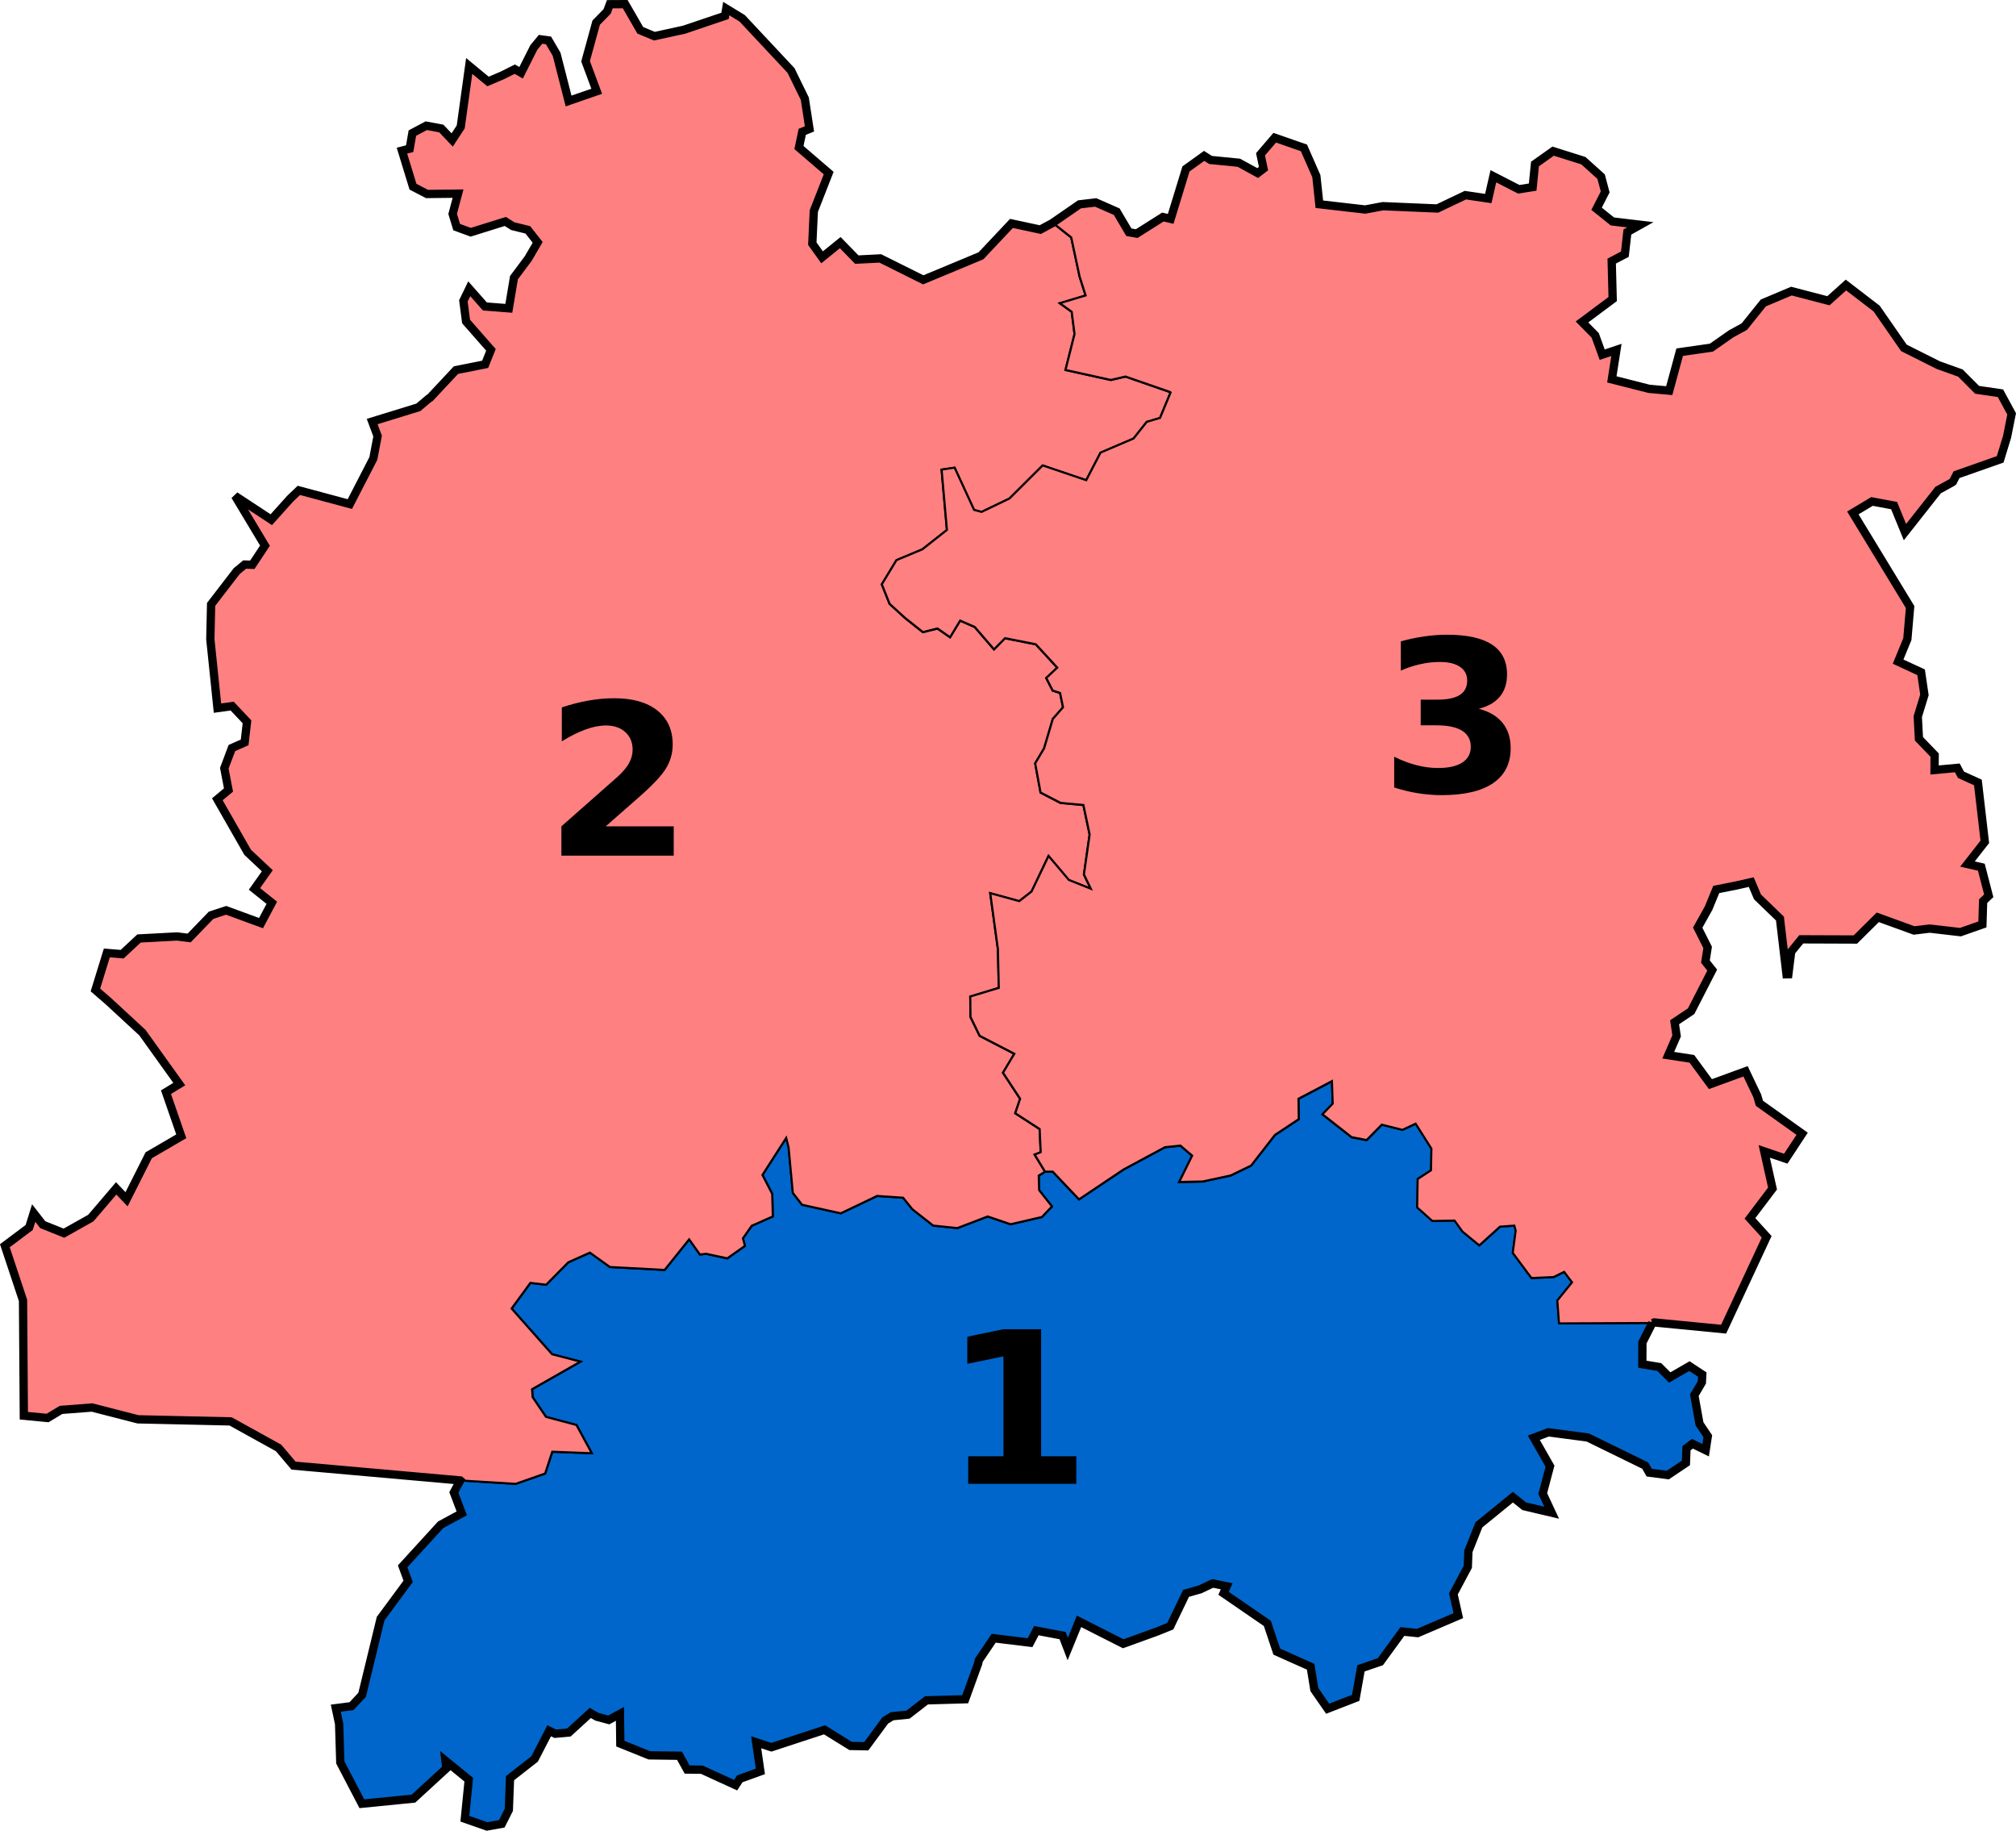
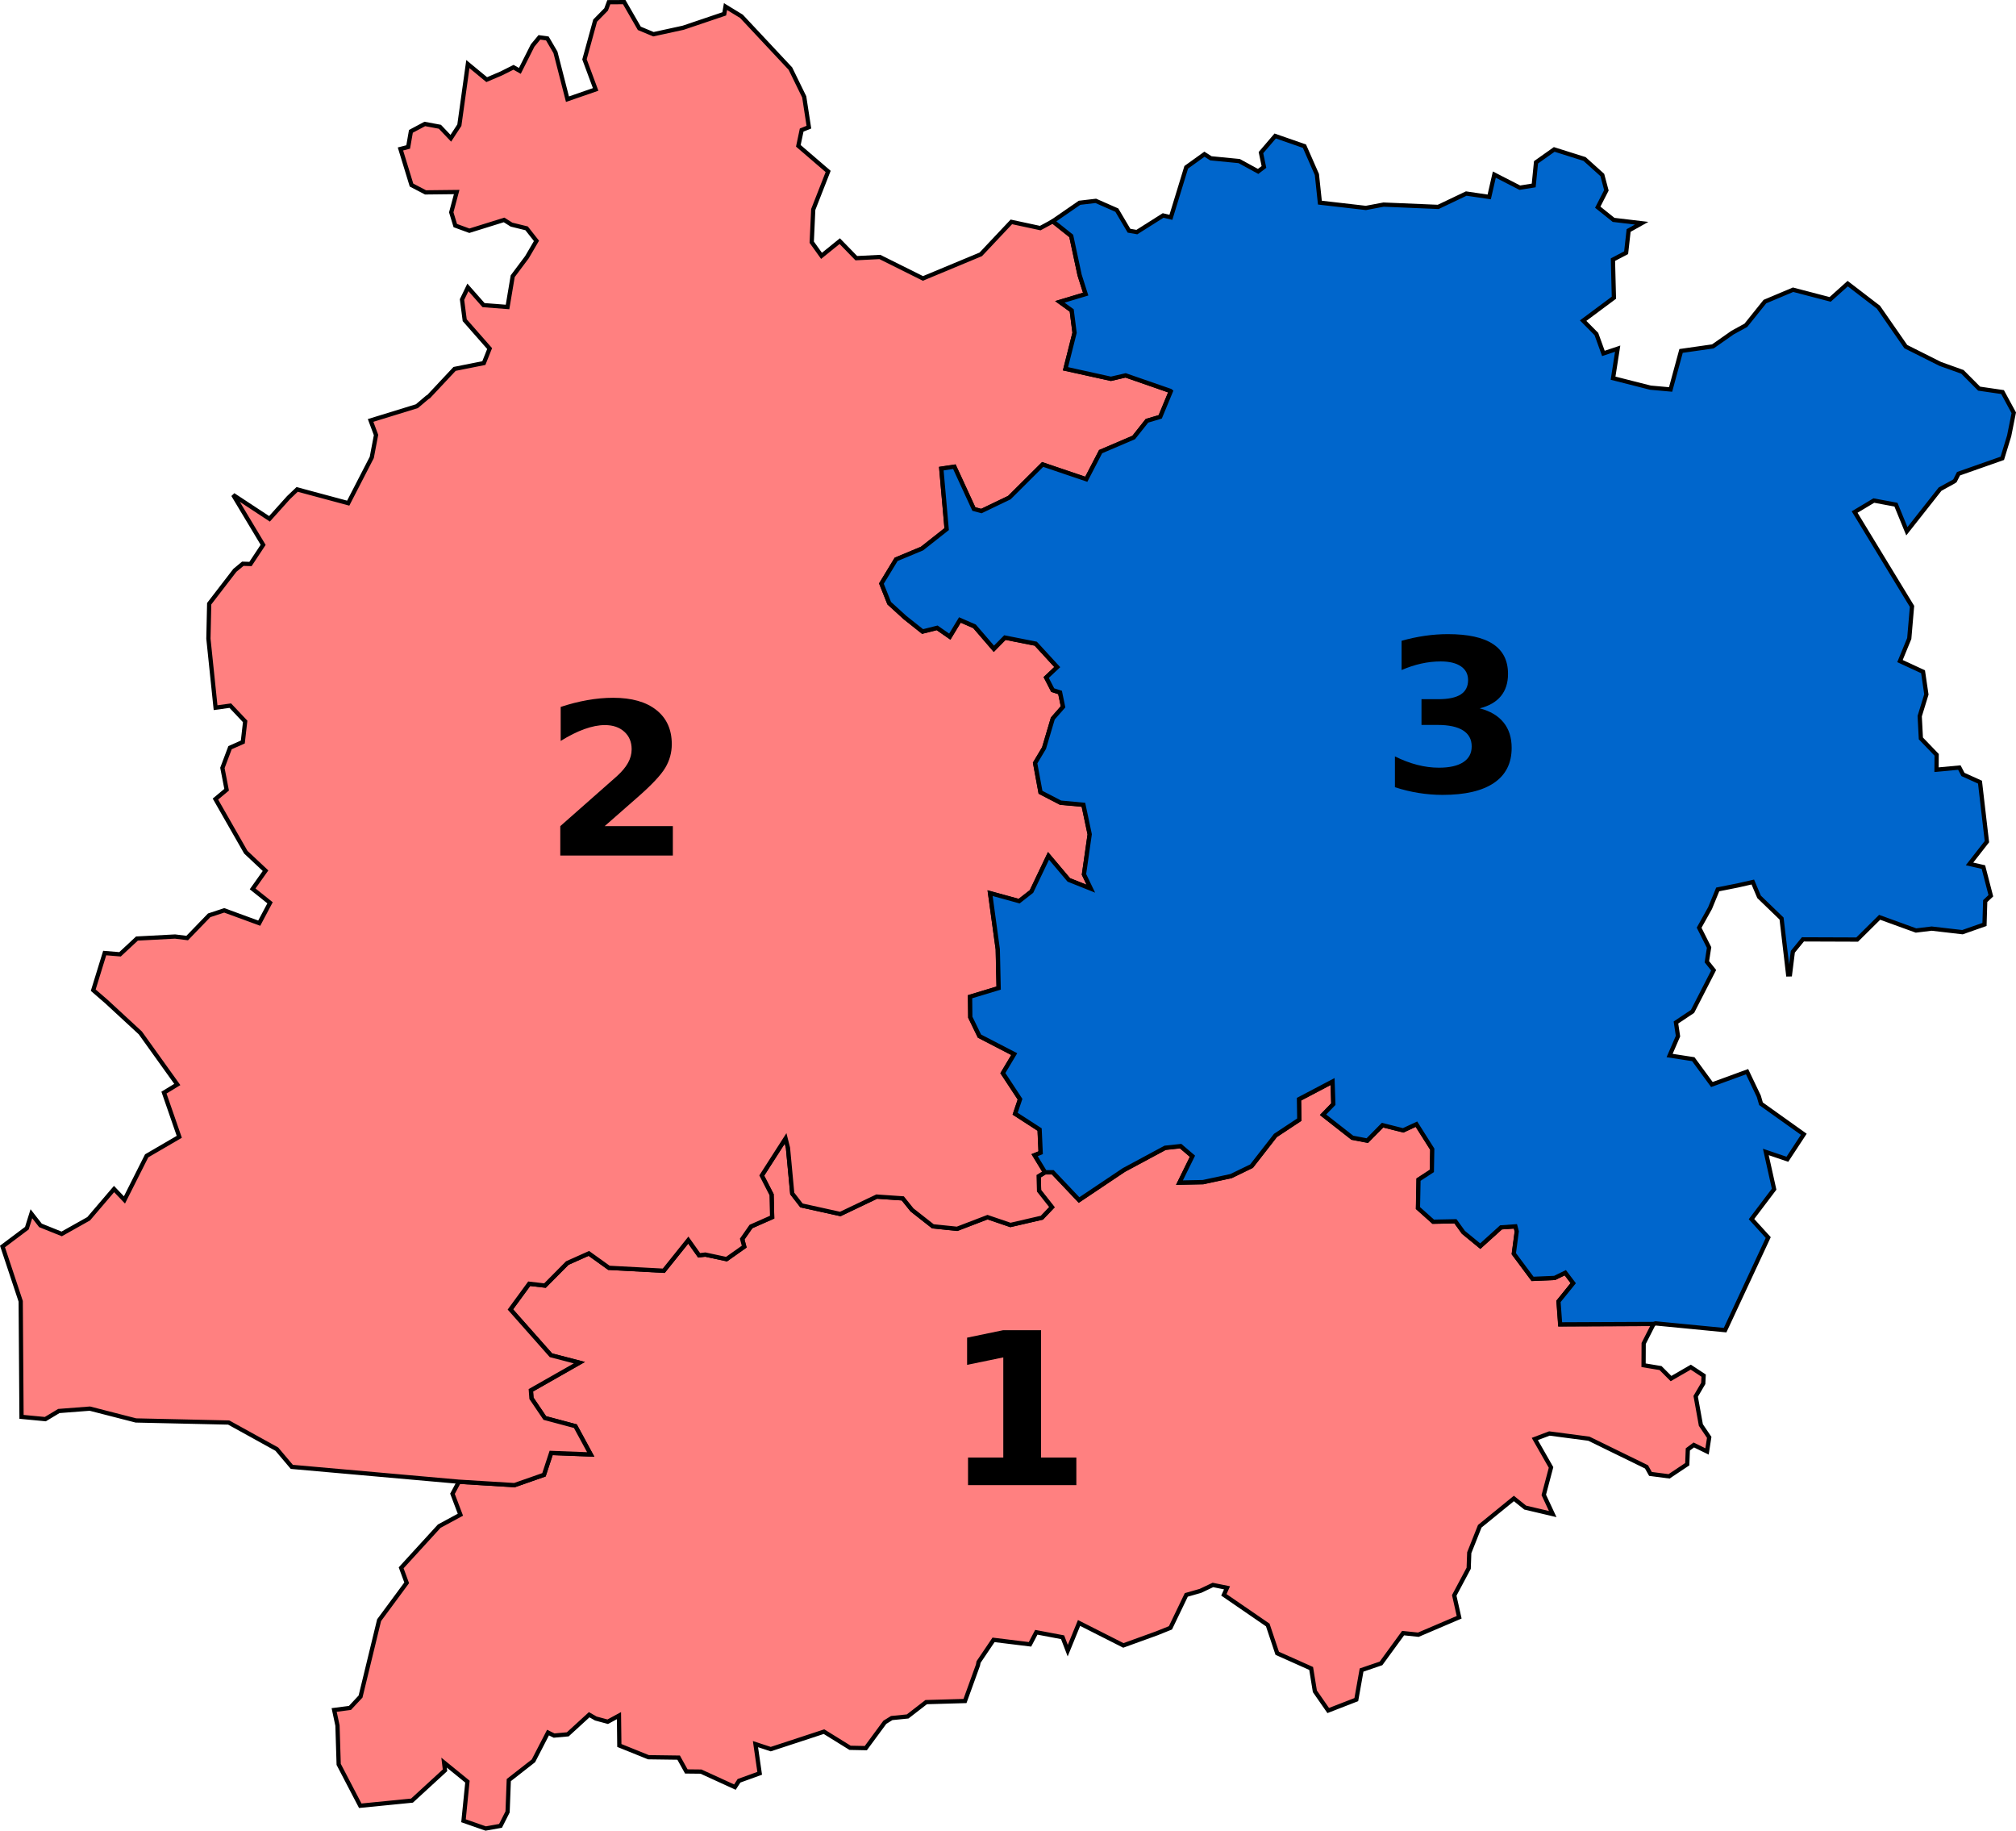
- <svg xmlns="http://www.w3.org/2000/svg" width="973.082" height="883.432" viewBox="0 0 973.082 883.432">
-   <path d="M672.968,599.958l-7.2-1.384L651.66,587.523l4.946-5.114-0.356-10.883-16.175,8.508,0.14,9.845-11.472,7.592-11.519,14.773-9.864,4.787-13.492,2.908-11.351.234,6.246-12.688-5.684-4.862-7.461.8-19.906,10.687L534.15,628.56l-12.66-13.352H517.76l-3.039,1.86,0.2,7.031,6.19,7.854-4.824,5.077-15.147,3.506-11.043-3.758-14.652,5.61-11.659-1.206-10.042-7.891-4.47-5.554-12.547-.86-17.54,8.378-18.691-4.123-4.441-5.731-2.066-21.991-1.15-4.544-11.463,17.877,4.713,9.182,0.281,10.846-10.192,4.507-4.226,6.059,0.963,3.637-8.508,6.012L354.174,654.8l-2.973.346-5.208-7.321-11.828,14.754-26.395-1.4-9.677-6.938-10.378,4.637-10.762,10.846-7.583-.879L260.3,681.217l19.532,22.057,13.707,3.562-23.366,13.3,0.281,3.87,6.424,9.481,14.726,3.927,7.4,13.623-19.074-.729-3.45,10.519-14.23,4.983-26.76-1.646-3.086,5.788,3.815,10.079-10.2,5.516L207.68,805.6l2.664,7.227-13.286,17.989-8.929,36.764-5.114,5.48-7.6.982,1.6,7.508,0.58,18.682,10.4,19.925,24.908-2.469,15.9-14.6-0.449-3.7L239.6,908.55l-1.889,18.831,10.687,3.74,7.143-1.281,3.394-6.723,0.58-15.305,11.865-9.275,7.031-13.6,2.917,1.44,6.592-.6,10.322-9.444,3.17,1.823,5.76,1.552,5.4-2.936,0.177,14.371L326.78,896.8l14.539,0.2,3.693,6.648,7.059,0.075,16.344,7.47,1.982-3.049,9.949-3.6-2.029-14.063,7.358,2.413,25.647-8.415,12.557,7.779,7.583,0.15,9.163-12.435,3.31-2.048,7.676-.767,8.92-6.9,18.691-.533,6.246-17.259,0.29-1.5,7.218-10.686,17.55,2.15,3.048-5.806,12.66,2.393,2.478,6.461,5.451-13.333L555.5,842.955l16.157-5.844,6.535-2.627,7.62-15.848,6.8-1.936,6.021-2.852,6.8,1.383-1.515,3.375,21.14,14.52L629.6,846.75l16.344,7.3,1.786,11,6.433,9.256,13.53-5.255,2.534-14.239,9.369-3.2,10.631-14.576,7.339,0.767,19.653-8.4-2.365-10.537,6.957-13.052,0.271-7.49,5.068-12.744,16.418-13.371,5.47,4.385,13.249,3.123-4.31-9.238,3.5-13.22-7.817-13.7,7.022-2.646,19.018,2.505,27.751,13.567,1.907,3.394,8.966,1.169,8.751-5.844,0.281-7.124,2.87-2.141,6.377,3.123,1.047-6.778-4.02-5.956-2.487-13.81,3.637-6.208,0.187-3.758-6.19-4.077-9.518,5.5-5.049-5.058-8.172-1.356,0.038-10.5,4.787-9.406-44.945.2-0.8-11.052,7.1-8.77-3.824-5.04L763.272,666l-10.649.477L743.59,654.33,745,643.615l-0.627-2.431-6.938.477L727.424,650.7l-8.106-6.648-3.833-5.33-10.7.215-7.358-6.573,0.14-6.61,0.131-7.068,6.433-4.2,0.2-10.481-7.62-12.033-6.386,2.973-9.949-2.487Z" transform="translate(-13.335 -49.751)" fill="#06c" stroke="#000" />
-   <path d="M104.642,502.373l-5.853-.729-18.344.972-8.153,7.592-7.386-.617-5.517,17.877,6.349,5.5,16.334,15.081,17.8,24.833L93.45,576.79l7.377,21.29-15.708,9.154-10.7,21.225-5.012-5.245-12.22,14.315-13,7.3-10.22-4.1-4.376-5.61-2.169,6.957-11.743,8.817,8.77,26.386,0.393,55.642,11.463,1.093,6.5-3.908,14.951-1.15,22.168,5.694,44.571,1,0.2,0.038,23.113,12.781,7.209,8.527,80.438,7.144,26.769,1.646,14.23-4.983,3.45-10.519,19.065,0.729-7.4-13.623-14.717-3.927-6.424-9.481-0.29-3.87,23.366-13.3-13.7-3.562-19.532-22.057,9.06-12.379,7.592,0.879,10.753-10.846,10.388-4.637,9.677,6.938,26.395,1.4L345.973,647.8l5.2,7.321,2.982-.346,10.229,2.188,8.508-6.012-0.963-3.637,4.226-6.059,10.192-4.507L386.065,625.9l-4.713-9.182,11.463-17.877,1.15,4.544,2.057,21.991,4.451,5.731,18.691,4.123,17.54-8.378,12.547,0.86,4.46,5.554,10.051,7.891,11.659,1.206,14.652-5.61,11.043,3.758,15.147-3.506,4.815-5.077-6.18-7.854-0.2-7.031,3.039-1.86-5.012-8.237,2.908-1.169L515.131,594.6l-11.781-7.611L505.707,580l-8.265-12.547,5.47-9.154-16.736-8.677-4.413-9.079-0.122-9.864,13.773-4.18-0.43-18.7-3.7-26.993,14.006,3.833L511.233,480l8.19-17.166,9.78,11.594,10.621,4.236-3.319-6.9,2.749-19.3-3.011-14.221-11.024-1-9.649-5-2.59-14.1,4.3-7.209,4.208-14.221,4.927-5.629-1.431-6.9-3.553-1.15-3.123-6.059,5.32-5.021-10.359-11.267-14.848-2.936-5.311,5.4L483.8,352.347l-7.04-3.086-4.871,8.032-6.087-4.217-7.022,1.758-8.49-6.76-7.583-6.9-3.749-9.425,7.078-11.65,12.482-5.227,11.856-9.35L467.8,276.417l6.283-.954,9.388,20.4,3.628,0.954,13.473-6.461L516.6,274.4l21.019,7.125,6.91-13.3,15.942-6.816,6.368-8.051,6.4-1.879,5.114-12.323-0.252-.187-21.533-7.49-7.059,1.664-21.9-4.843,4.376-17.316-1.374-10.753-5.722-4.123,12.436-3.74-2.908-9.135-4.03-18.868L521.5,157.3l-6.04,3.254-13.912-2.992-14.726,15.633L458.97,184.787l-20.729-10.331-11.351.57-7.985-8.2-8.77,7.087-4.713-6.573,0.72-15.745,7.181-18.316-14.352-12.342,1.6-7.583,3.478-1.4L401.8,97.374l-6.648-13.6L371.576,58.591,363.881,53.9,363.293,57.4l-19.775,6.685-14.334,3.123-6.8-2.833-7.274-12.622-7.424.038-1.3,3.487L301.1,60.667l-5.124,18.644,5.376,14.483-13.576,4.694L282,75.936l-3.909-6.685-3.833-.533-3.263,3.946-6.143,12.2L261.8,83.126l-5.965,2.992-6.947,2.954-9.079-7.49L235.714,111l-4.114,6.3-5.255-5.535-7.265-1.356-6.7,3.562-1.309,7.527-3.721.954,5.32,17.382,6.76,3.525,15-.168-2.609,9.771,1.935,6.377,6.778,2.487,16.718-5.208,3.581,2.263,7.265,1.786,4.759,6.04-4.591,7.854-6.853,9.163-2.487,14.81-11.547-.9-7.545-8.546-2.833,5.863,1.3,9.949,12,13.66-2.786,6.994-14.1,2.8-12.473,13.314-0.627.365-5.049,4.273-22.29,6.863,2.618,7.012-2.048,10.79-11.351,22.019-24.6-6.61-4.161,3.964-9.154,10.192-17.484-11.5,14.427,24.029-6.1,9.219-3.693-.112-3.824,3.16L115.232,341.4l-0.374,16.821,3.45,33.239,7.087-.982,7.162,7.592-1.131,9.92-6.152,2.721-3.675,9.752,2.029,10.5-5.385,4.488,14.624,25.582,9.5,8.911-6.208,8.751,8.378,6.7-5.208,9.808-16.849-6.171-7.265,2.393Z" transform="translate(-13.335 -49.751)" fill="#ff8080" stroke="#000" />
-   <path d="M838.929,572.9l-8.957-12.2-11.407-1.758,4.039-9.331-0.982-6.573,7.985-5.33,10.173-19.831-3.272-4.1,1.066-6.844-4.8-9.537,5.255-9.425,3.7-9,9.733-1.935,7.162-1.627,3.011,7.125L872.478,493l3.16,26.9,0.9-.019,1.365-10.9,4.862-5.956,26.124,0.094L919.705,492.4l17.512,6.358,7.536-.917L959.6,499.56l10.6-3.721,0.346-11.248,2.711-2.571-3.581-13.81-6.685-1.515,8.368-10.715-3.329-28.648-8.19-3.721-1.739-3.319-11,1.019,0.056-7.162-7.592-7.891-0.561-10.715,3.216-10.463-1.608-10.921-11.108-5.133,4.47-10.865,1.328-15.484-27.638-45.413,9.247-5.535,10.659,1.992,5.245,12.8,16.007-20.289,6.5-3.581,0.655-.439,1.721-3.394,21.084-7.415,3.31-10.827,2.216-11.108-5.4-9.967-11.276-1.646-8.051-8.088-10.659-3.815-16.605-8.331-13.174-18.971-14.81-11.36-8.452,7.592-17.849-4.656-13.576,5.713-9.163,11.416-6.433,3.525-9.471,6.629L824.083,219.7l-5.041,18.558-9.752-.879-17.952-4.563,2.216-14.212-6.872,2.3-3.376-9.331-6.386-6.461,14.82-11.033-0.467-18.335,6.358-3.338,1.2-10.687,6.264-3.506-13.5-1.608-7.629-6.115,4.161-8.125-1.964-7.377-8.555-7.7-14.6-4.6-8.77,6.208-1.113,11.136L746.43,141.1l-12.276-6.3L731.7,145.552l-11.071-1.627-13.5,6.433-26.292-1.113-8.546,1.608-22.14-2.553-1.44-13.548-5.993-13.641-14.1-4.909-6.853,8.013,1.44,6.9-2.8,2.15-9.107-4.984-13.651-1.337-3.095-1.973-8.77,6.3-7.386,24.1-3.74-.9L562,162.474l-3.787-.655-5.863-9.92-10.135-4.46-7.817.917-12.884,8.892,8.883,7.068,4.039,18.868,2.908,9.135-12.436,3.74,5.722,4.142L532,210.954l-4.366,17.316,21.888,4.824,7.059-1.646,21.542,7.471,0.243,0.2-5.105,12.3-6.4,1.9-6.377,8.032-15.942,6.816-6.9,13.3-21.019-7.125L500.6,290.3l-13.473,6.479L483.5,295.8l-9.388-20.383-6.283.935,2.571,29.125-11.856,9.35-12.482,5.208-7.087,11.669,3.758,9.425,7.573,6.9,8.49,6.741,7.022-1.758,6.1,4.236,4.862-8.032,7.04,3.067,9.312,10.809,5.32-5.385,14.848,2.936,10.359,11.267-5.32,5,3.123,6.078,3.553,1.131,1.431,6.919-4.927,5.629L517.3,410.892,513,418.1l2.6,14.081,9.649,5,11.024,1.019,3.011,14.221-2.749,19.3,3.31,6.882-10.612-4.236-9.78-11.575-8.19,17.148-5.946,4.656-14.006-3.852,3.7,27.012,0.421,18.7-13.763,4.161,0.112,9.864,4.423,9.1,16.736,8.658-5.47,9.154,8.265,12.566-2.356,6.975,11.781,7.629,0.505,11.173-2.908,1.169,5.012,8.237h3.721l12.66,13.352,21.561-14.445,19.9-10.706,7.461-.8,5.694,4.862-6.246,12.707,11.351-.234,13.492-2.908,9.864-4.787,11.51-14.791,11.482-7.592-0.15-9.845,16.175-8.508,0.365,10.883-4.956,5.114,14.109,11.052,7.209,1.384,7.321-7.415,9.939,2.506,6.4-2.973,7.611,12.033L704.048,614.5l-6.433,4.2-0.131,7.068-0.131,6.61,7.349,6.573,10.7-.215,3.843,5.33,8.106,6.648,10-9.041,6.938-.5,0.636,2.45-1.421,10.715,9.032,12.127,10.659-.458,5.114-2.506,3.815,5.04-7.1,8.77,0.8,11.052,44.945-.2,1.028-.272,33.473,3.254,20.775-44.581L858,637.683l10.892-14.39L864.9,605.36l10.378,3.525,7.91-12.033-20.617-14.7-1.056-3.619-5.638-11.818Z" transform="translate(-13.335 -49.751)" fill="#ff8080" stroke="#000" />
-   <path d="M978.909,239.5l-11.276-1.646-8.051-8.088-10.659-3.815-16.605-8.331-13.174-18.971-14.81-11.36-8.452,7.592-17.849-4.656-13.576,5.713-9.163,11.416-6.433,3.525-9.472,6.629L824.083,219.7l-5.041,18.558-9.752-.879-17.952-4.563,2.216-14.212-6.872,2.3-3.376-9.331-6.386-6.461,14.82-11.033-0.468-18.335,6.358-3.338,1.2-10.687,6.264-3.506-13.5-1.608-7.629-6.115,4.161-8.125-1.963-7.377-8.555-7.7-14.6-4.6-8.77,6.208-1.113,11.136L746.43,141.1l-12.276-6.3L731.7,145.552l-11.071-1.627-13.5,6.433-26.292-1.113-8.546,1.608-22.14-2.552-1.44-13.548-5.993-13.642-14.1-4.909-6.853,8.013,1.44,6.9-2.8,2.15-9.107-4.984-13.651-1.337-3.095-1.973-8.77,6.3-7.386,24.1-3.74-.9L562,162.474l-3.787-.655-5.863-9.92-10.135-4.46-7.817.917-12.884,8.892-0.017.051-6.04,3.254-13.913-2.992-14.726,15.633L458.97,184.787l-20.729-10.331-11.351.57-7.985-8.2-8.77,7.087-4.713-6.573,0.72-15.745,7.181-18.316-14.352-12.342,1.6-7.582,3.478-1.4L401.8,97.374l-6.648-13.6L371.576,58.591,363.882,53.9,363.293,57.4l-19.775,6.685-14.334,3.123-6.8-2.833-7.274-12.622-7.424.037-1.3,3.487L301.1,60.667l-5.123,18.644,5.376,14.483-13.576,4.694L282,75.936l-3.909-6.685-3.833-.533-3.263,3.945-6.143,12.2L261.8,83.126l-5.965,2.992-6.947,2.954-9.079-7.489L235.714,111l-4.114,6.3-5.255-5.535-7.265-1.356-6.7,3.562-1.309,7.527-3.721.954,5.32,17.382,6.76,3.525,15-.168-2.609,9.771,1.935,6.377,6.779,2.487,16.718-5.208,3.581,2.263,7.265,1.786,4.759,6.04-4.591,7.854-6.853,9.163-2.487,14.81-11.547-.9-7.546-8.546-2.833,5.863,1.3,9.949,12,13.66-2.786,6.994-14.1,2.8-12.472,13.314-0.627.365-5.049,4.273-22.29,6.863,2.618,7.013-2.047,10.79-11.351,22.019-24.6-6.61-4.161,3.964-9.154,10.192-17.484-11.5,14.427,24.029-6.1,9.219-3.694-.112-3.824,3.16L115.232,341.4l-0.374,16.821,3.45,33.239,7.087-.982,7.162,7.592-1.131,9.92-6.153,2.721-3.674,9.752,2.029,10.5-5.385,4.488,14.623,25.582,9.5,8.911-6.208,8.751,8.377,6.7-5.208,9.808-16.849-6.171-7.265,2.393-10.572,10.945-5.853-.729-18.344.973-8.153,7.592-7.386-.617-5.517,17.877,6.349,5.5,16.334,15.081,17.8,24.833L93.45,576.79l7.377,21.289L85.12,607.233l-10.7,21.225-5.012-5.245-12.22,14.315-13,7.3-10.22-4.1-4.376-5.61-2.169,6.956-11.743,8.817,8.77,26.386,0.393,55.642,11.463,1.093,6.5-3.908,14.951-1.15,22.168,5.694,44.571,1,0.2,0.038,23.113,12.781,7.209,8.527,80.438,7.144,0.03,0.025-3.086,5.788,3.815,10.079-10.2,5.516L207.681,805.6l2.664,7.227-13.286,17.989-8.929,36.764-5.115,5.48-7.6.981,1.6,7.508,0.58,18.681,10.4,19.925,24.908-2.469,15.9-14.6-0.448-3.7L239.6,908.55l-1.889,18.831,10.687,3.74,7.143-1.281,3.394-6.723,0.58-15.305,11.865-9.275,7.031-13.6,2.917,1.44,6.592-.6,10.322-9.443,3.169,1.823,5.76,1.552,5.4-2.936,0.178,14.371L326.78,896.8l14.539,0.2,3.693,6.648,7.059,0.076,16.344,7.47,1.982-3.048,9.949-3.6-2.029-14.063,7.359,2.413,25.647-8.415,12.557,7.78,7.582,0.149,9.163-12.435,3.31-2.047,7.676-.767,8.92-6.9,18.691-.533,6.246-17.26,0.29-1.5,7.218-10.687,17.55,2.151,3.048-5.806,12.66,2.393,2.478,6.461,5.451-13.333L555.5,842.955l16.157-5.844,6.536-2.627,7.62-15.847,6.8-1.936,6.021-2.852,6.8,1.383-1.514,3.375,21.14,14.52,4.554,13.623,16.344,7.3,1.786,11,6.433,9.256,13.529-5.255,2.534-14.239,9.369-3.2,10.631-14.576,7.339,0.767,19.653-8.4-2.365-10.537,6.956-13.052,0.271-7.489,5.068-12.745,16.418-13.371,5.47,4.385,13.249,3.123-4.31-9.238,3.5-13.22-7.817-13.7,7.022-2.646,19.018,2.505,27.751,13.567,1.907,3.394,8.966,1.169,8.751-5.844,0.281-7.124,2.871-2.141,6.377,3.123,1.047-6.779-4.02-5.956-2.487-13.81,3.637-6.208,0.187-3.758-6.189-4.077-9.518,5.5-5.049-5.059-8.172-1.356,0.037-10.5,4.787-9.406h-0.029l0.973-.257,33.473,3.254,20.776-44.581L858,637.683l10.893-14.39L864.9,605.36l10.378,3.525,7.91-12.033-20.617-14.7-1.056-3.619-5.638-11.818L838.93,572.9l-8.957-12.2-11.407-1.758,4.039-9.331-0.981-6.573,7.985-5.33,10.173-19.831-3.272-4.1,1.066-6.844-4.8-9.537,5.255-9.425,3.7-9,9.733-1.935,7.162-1.627,3.011,7.125L872.478,493l3.161,26.9,0.9-.019,1.365-10.9,4.862-5.956,26.124,0.094L919.705,492.4l17.512,6.358,7.536-.917,14.848,1.721,10.6-3.721,0.346-11.248,2.711-2.571-3.581-13.81-6.685-1.514,8.368-10.715-3.329-28.649-8.19-3.721-1.739-3.319-11,1.019,0.056-7.162-7.592-7.891-0.561-10.715,3.216-10.463-1.608-10.921-11.107-5.133,4.469-10.865,1.328-15.483-27.638-45.413,9.247-5.535,10.659,1.991,5.245,12.8,16.007-20.289,6.5-3.581,0.655-.439,1.721-3.394,21.084-7.415,3.31-10.827,2.216-11.108Z" transform="translate(-13.335 -49.751)" fill="none" stroke="#000" stroke-width="4" />
-   <text transform="translate(455.354 716.03)" font-size="102.328" font-family="DejaVu Sans" font-weight="700">1</text>
-   <text transform="translate(262.883 412.895)" font-size="102.328" font-family="DejaVu Sans" font-weight="700">2</text>
-   <text transform="translate(666.101 382.244)" font-size="102.328" font-family="DejaVu Sans" font-weight="700">3</text>
+ <svg xmlns="http://www.w3.org/2000/svg" width="951.213" height="863.568" viewBox="0 0 951.213 863.568">
+   <path d="M688.071,642.67l-7.054-1.356L667.2,630.487l4.846-5.011-0.348-10.663-15.847,8.336,0.138,9.646-11.24,7.438-11.285,14.473-9.664,4.69-13.218,2.849-11.121.229,6.119-12.431L600,645.281l-7.31.788-19.5,10.47-21.124,14.153-12.4-13.081h-3.655l-2.977,1.823,0.192,6.889,6.064,7.695-4.727,4.974-14.84,3.435L508.9,678.744l-14.354,5.5-11.423-1.182-9.838-7.731-4.379-5.441-12.293-.843-17.185,8.208-18.312-4.04L416.77,667.6l-2.025-21.545-1.127-4.452-11.231,17.514,4.617,9,0.275,10.626L397.3,683.15l-4.141,5.936,0.944,3.563-8.336,5.89L375.741,696.4l-2.913.339-5.1-7.173-11.588,14.455-25.86-1.374-9.481-6.8-10.168,4.543-10.544,10.626-7.429-.861-8.885,12.128,19.136,21.609,13.429,3.49-22.892,13.026,0.275,3.792,6.293,9.289,14.428,3.848,7.246,13.347L303,789.968l-3.38,10.305-13.942,4.882-26.217-1.612-3.023,5.67,3.738,9.875-9.994,5.4-17.963,19.649,2.61,7.08-13.017,17.624-8.748,36.019-5.011,5.369-7.447.962,1.567,7.356,0.568,18.3,10.186,19.521,24.4-2.419,15.582-14.3-0.439-3.627L263.492,945l-1.851,18.449,10.47,3.664,7-1.255,3.325-6.586,0.568-15,11.624-9.087,6.889-13.328,2.858,1.411,6.458-.586,10.113-9.252,3.105,1.786,5.643,1.521,5.295-2.876,0.174,14.079,13.741,5.542,14.244,0.192,3.619,6.514,6.916,0.074,16.012,7.319,1.942-2.987,9.747-3.527L399.395,927.3l7.209,2.364,25.127-8.245,12.3,7.622,7.429,0.146L460.439,917,463.682,915l7.52-.751,8.739-6.761,18.312-.522,6.119-16.91,0.284-1.466,7.072-10.47,17.194,2.107,2.986-5.688,12.4,2.345,2.428,6.33,5.341-13.063,20.9,10.589,15.829-5.725,6.4-2.574,7.466-15.526,6.659-1.9,5.9-2.794,6.659,1.355-1.484,3.307,20.711,14.226,4.461,13.347,16.012,7.154,1.749,10.773,6.3,9.069,13.255-5.148,2.482-13.951,9.179-3.133,10.416-14.281,7.191,0.751,19.255-8.226-2.317-10.323,6.815-12.788,0.266-7.338,4.965-12.486,16.085-13.1,5.359,4.3,12.98,3.059-4.223-9.051,3.426-12.952-7.658-13.42,6.879-2.592,18.632,2.454,27.188,13.292,1.869,3.326,8.785,1.145,8.574-5.725,0.275-6.98,2.812-2.1,6.247,3.059,1.026-6.641-3.939-5.835-2.437-13.53,3.563-6.082,0.183-3.682-6.064-3.994-9.325,5.386-4.946-4.956-8.006-1.328L818.48,738.3l4.69-9.215-44.034.192-0.788-10.828,6.952-8.592-3.747-4.937-5.011,2.455-10.433.467-8.849-11.9,1.383-10.5-0.614-2.382-6.8.467-9.811,8.858-7.942-6.513-3.755-5.221-10.479.211-7.209-6.44,0.138-6.476,0.128-6.925,6.3-4.113,0.192-10.268-7.466-11.789-6.256,2.913-9.747-2.437Z" transform="translate(-42.942 -104.581)" fill="#ff8080" stroke="#000" stroke-width="2" />
+   <path d="M131.269,547.064l-5.734-.715-17.972.953-7.988,7.438-7.236-.6-5.4,17.514,6.22,5.386,16,14.775,17.441,24.33-6.293,3.829,7.228,20.858L112.143,649.8l-10.479,20.794-4.91-5.139L84.781,679.477l-12.733,7.154L62.035,682.61l-4.287-5.5-2.125,6.815-11.505,8.638,8.592,25.851,0.385,54.514L64.326,774l6.367-3.829,14.647-1.127,21.719,5.579,43.668,0.981,0.192,0.037,22.644,12.522,7.063,8.354,78.807,7,26.226,1.612,13.942-4.882,3.38-10.305,18.678,0.715-7.246-13.347-14.418-3.848-6.293-9.289-0.284-3.792,22.892-13.026-13.42-3.49-19.136-21.609,8.876-12.128,7.438,0.861L310.6,700.364l10.177-4.543,9.481,6.8,25.86,1.374,11.588-14.455,5.093,7.173,2.922-.339,10.021,2.144,8.336-5.89-0.944-3.563,4.141-5.936,9.985-4.415-0.275-10.626-4.617-9L413.6,641.575l1.127,4.452,2.015,21.545,4.36,5.615,18.312,4.04,17.185-8.208,12.293,0.843,4.369,5.441,9.847,7.731,11.423,1.182,14.354-5.5L519.7,682.4l14.84-3.435,4.718-4.974-6.055-7.695-0.192-6.889,2.977-1.823-4.91-8.07,2.849-1.145-0.495-10.947-11.542-7.457,2.309-6.852-8.1-12.293,5.359-8.968-16.4-8.5-4.324-8.895-0.119-9.664,13.493-4.095L513.7,552.38l-3.627-26.446,13.722,3.755,5.826-4.543,8.024-16.818,9.582,11.359,10.406,4.15-3.252-6.76,2.693-18.907-2.95-13.933-10.8-.98-9.453-4.9-2.537-13.814,4.214-7.063,4.122-13.933,4.827-5.514-1.4-6.76-3.481-1.127-3.059-5.936,5.212-4.919-10.149-11.038-14.547-2.877-5.2,5.295L502.74,400.08l-6.9-3.023-4.773,7.869-5.963-4.131-6.879,1.722-8.318-6.623-7.429-6.76-3.673-9.234,6.935-11.414,12.229-5.121,11.615-9.16-2.519-28.516,6.156-.934,9.2,19.988,3.554,0.934,13.2-6.33,15.7-15.636,20.592,6.98,6.77-13.026,15.619-6.678,6.238-7.887,6.266-1.841,5.011-12.073L595.123,289l-21.1-7.338-6.916,1.63-21.453-4.745,4.287-16.965L548.6,251.051l-5.606-4.04,12.183-3.664-2.849-8.95-3.948-18.486-8.7-6.925-5.918,3.188-13.63-2.931L505.7,224.559l-27.289,11.359L458.1,225.8l-11.121.559-7.823-8.034-8.592,6.944-4.617-6.44,0.706-15.426,7.035-17.945-14.061-12.092,1.567-7.429,3.408-1.374L422.4,150.277l-6.513-13.328L392.791,112.28l-7.539-4.6-0.577,3.435-19.374,6.55-14.043,3.059-6.659-2.775-7.127-12.366-7.273.037-1.273,3.417-5.185,5.276-5.02,18.266,5.267,14.189-13.3,4.6-5.661-22.095-3.829-6.55-3.755-.522-3.2,3.866-6.018,11.954-2.986-1.7-5.844,2.931-6.806,2.894-8.895-7.338-4.012,28.818-4.031,6.174-5.148-5.423-7.117-1.328-6.568,3.49-1.283,7.374-3.646.934,5.212,17.029,6.623,3.454,14.693-.165-2.556,9.572,1.9,6.247,6.641,2.437,16.379-5.1,3.508,2.217,7.117,1.749,4.662,5.918-4.5,7.695-6.714,8.977-2.437,14.51-11.313-.879-7.392-8.373-2.775,5.744,1.273,9.747L273.964,269l-2.73,6.852L257.421,278.6,245.2,291.64l-0.614.357-4.946,4.186L217.8,302.907l2.565,6.87-2.006,10.571L207.241,341.92l-24.1-6.476-4.076,3.884-8.968,9.985-17.13-11.267L167.1,361.589l-5.972,9.032-3.619-.11-3.747,3.1-12.119,15.747-0.366,16.48,3.38,32.565,6.944-.962,7.017,7.438-1.108,9.719-6.028,2.666-3.6,9.555,1.988,10.287-5.276,4.4,14.327,25.063,9.307,8.73-6.082,8.574,8.208,6.568-5.1,9.609L148.744,534l-7.117,2.345Z" transform="translate(-42.942 -104.581)" fill="#ff8080" stroke="#000" stroke-width="2" />
+   <path d="M850.668,616.16l-8.776-11.954-11.175-1.722,3.957-9.142-0.962-6.44,7.823-5.221,9.967-19.429L848.3,558.24l1.044-6.705-4.7-9.344,5.148-9.234,3.627-8.822,9.536-1.9,7.017-1.594,2.95,6.98,10.617,10.251,3.1,26.354,0.879-.018,1.337-10.681,4.764-5.835,25.594,0.092,10.6-10.5,17.157,6.229,7.384-.9,14.547,1.686,10.388-3.646,0.339-11.02,2.656-2.519-3.508-13.53-6.55-1.484,8.2-10.5-3.261-28.068L969.13,469.9l-1.7-3.252-10.773,1,0.055-7.017L949.27,452.9l-0.55-10.5,3.151-10.251-1.576-10.7-10.882-5.029,4.379-10.644,1.3-15.17-27.078-44.492,9.06-5.423,10.443,1.951,5.139,12.541,15.682-19.878,6.367-3.508,0.641-.431,1.686-3.325,20.657-7.264,3.243-10.608,2.171-10.882-5.295-9.765-11.047-1.612-7.887-7.924-10.443-3.738-16.269-8.162L929.256,249.5l-14.51-11.13-8.281,7.438-17.487-4.562-13.3,5.6L866.7,258.029l-6.3,3.454-9.279,6.495-15,2.144L831.183,288.3l-9.555-.861-17.588-4.47,2.171-13.924-6.733,2.253-3.307-9.142-6.256-6.33,14.519-10.809-0.458-17.963,6.229-3.27,1.172-10.47,6.137-3.435-13.227-1.576-7.475-5.991,4.076-7.961-1.924-7.228-8.382-7.548-14.309-4.507-8.592,6.082-1.09,10.91-6.55,1.053-12.027-6.174-2.409,10.535-10.846-1.594-13.227,6.3-25.759-1.09-8.373,1.576-21.692-2.5L664.3,186.9l-5.872-13.365-13.814-4.809-6.714,7.85,1.411,6.76-2.748,2.107-8.922-4.883-13.374-1.31-3.032-1.933-8.592,6.174L595.406,207.1l-3.664-.879-12.385,7.832-3.71-.641L569.9,203.7l-9.93-4.369-7.658.9-12.623,8.711,8.7,6.925,3.957,18.486,2.849,8.95-12.183,3.664,5.606,4.058,1.337,10.535-4.278,16.965,21.444,4.727,6.916-1.612,21.106,7.319,0.238,0.192-5,12.055-6.266,1.86-6.247,7.869-15.619,6.678-6.76,13.026-20.592-6.98-15.7,15.636L506,345.636l-3.554-.953-9.2-19.969-6.156.916,2.519,28.534L478,363.324l-12.229,5.1-6.944,11.432,3.682,9.234,7.42,6.76,8.318,6.6,6.879-1.722,5.972,4.15,4.764-7.869,6.9,3,9.123,10.589,5.212-5.276,14.547,2.877,10.149,11.038-5.212,4.9,3.059,5.954,3.481,1.108,1.4,6.779-4.827,5.514-4.131,13.933-4.214,7.063,2.547,13.8,9.453,4.9,10.8,1,2.95,13.933L554.4,517.034l3.243,6.742-10.4-4.15-9.582-11.34-8.024,16.8-5.826,4.562L510.1,525.874l3.627,26.464,0.412,18.321-13.484,4.076,0.11,9.664,4.333,8.913,16.4,8.483-5.359,8.968,8.1,12.311-2.309,6.833,11.542,7.475,0.495,10.947-2.849,1.145,4.91,8.07h3.646l12.4,13.081,21.124-14.153,19.493-10.489L600,645.2l5.579,4.764-6.119,12.449,11.121-.229,13.218-2.849,9.664-4.69,11.277-14.491,11.249-7.438-0.146-9.646,15.847-8.336,0.357,10.663-4.855,5.011,13.823,10.828,7.063,1.356,7.173-7.264,9.737,2.455,6.266-2.913,7.457,11.789-0.183,10.268-6.3,4.113-0.128,6.925-0.128,6.476,7.2,6.44,10.479-.211,3.765,5.221,7.942,6.513,9.8-8.858,6.8-.485,0.623,2.4-1.392,10.5,8.849,11.881,10.443-.449,5.011-2.455,3.738,4.937-6.952,8.592,0.788,10.828,44.034-.192,1.008-.266,32.794,3.188,20.354-43.677-7.9-8.711,10.672-14.1-3.911-17.57,10.168,3.454,7.75-11.789-20.2-14.4-1.035-3.545L867.267,610.1Z" transform="translate(-42.942 -104.581)" fill="#06c" stroke="#000" stroke-width="2" />
+   <text transform="translate(444.996 700.55)" font-size="100.253" font-family="DejaVu Sans" font-weight="700">1</text>
+   <text transform="translate(256.423 403.559)" font-size="100.253" font-family="DejaVu Sans" font-weight="700">2</text>
+   <text transform="translate(651.468 373.534)" font-size="100.253" font-family="DejaVu Sans" font-weight="700">3</text>
</svg>
